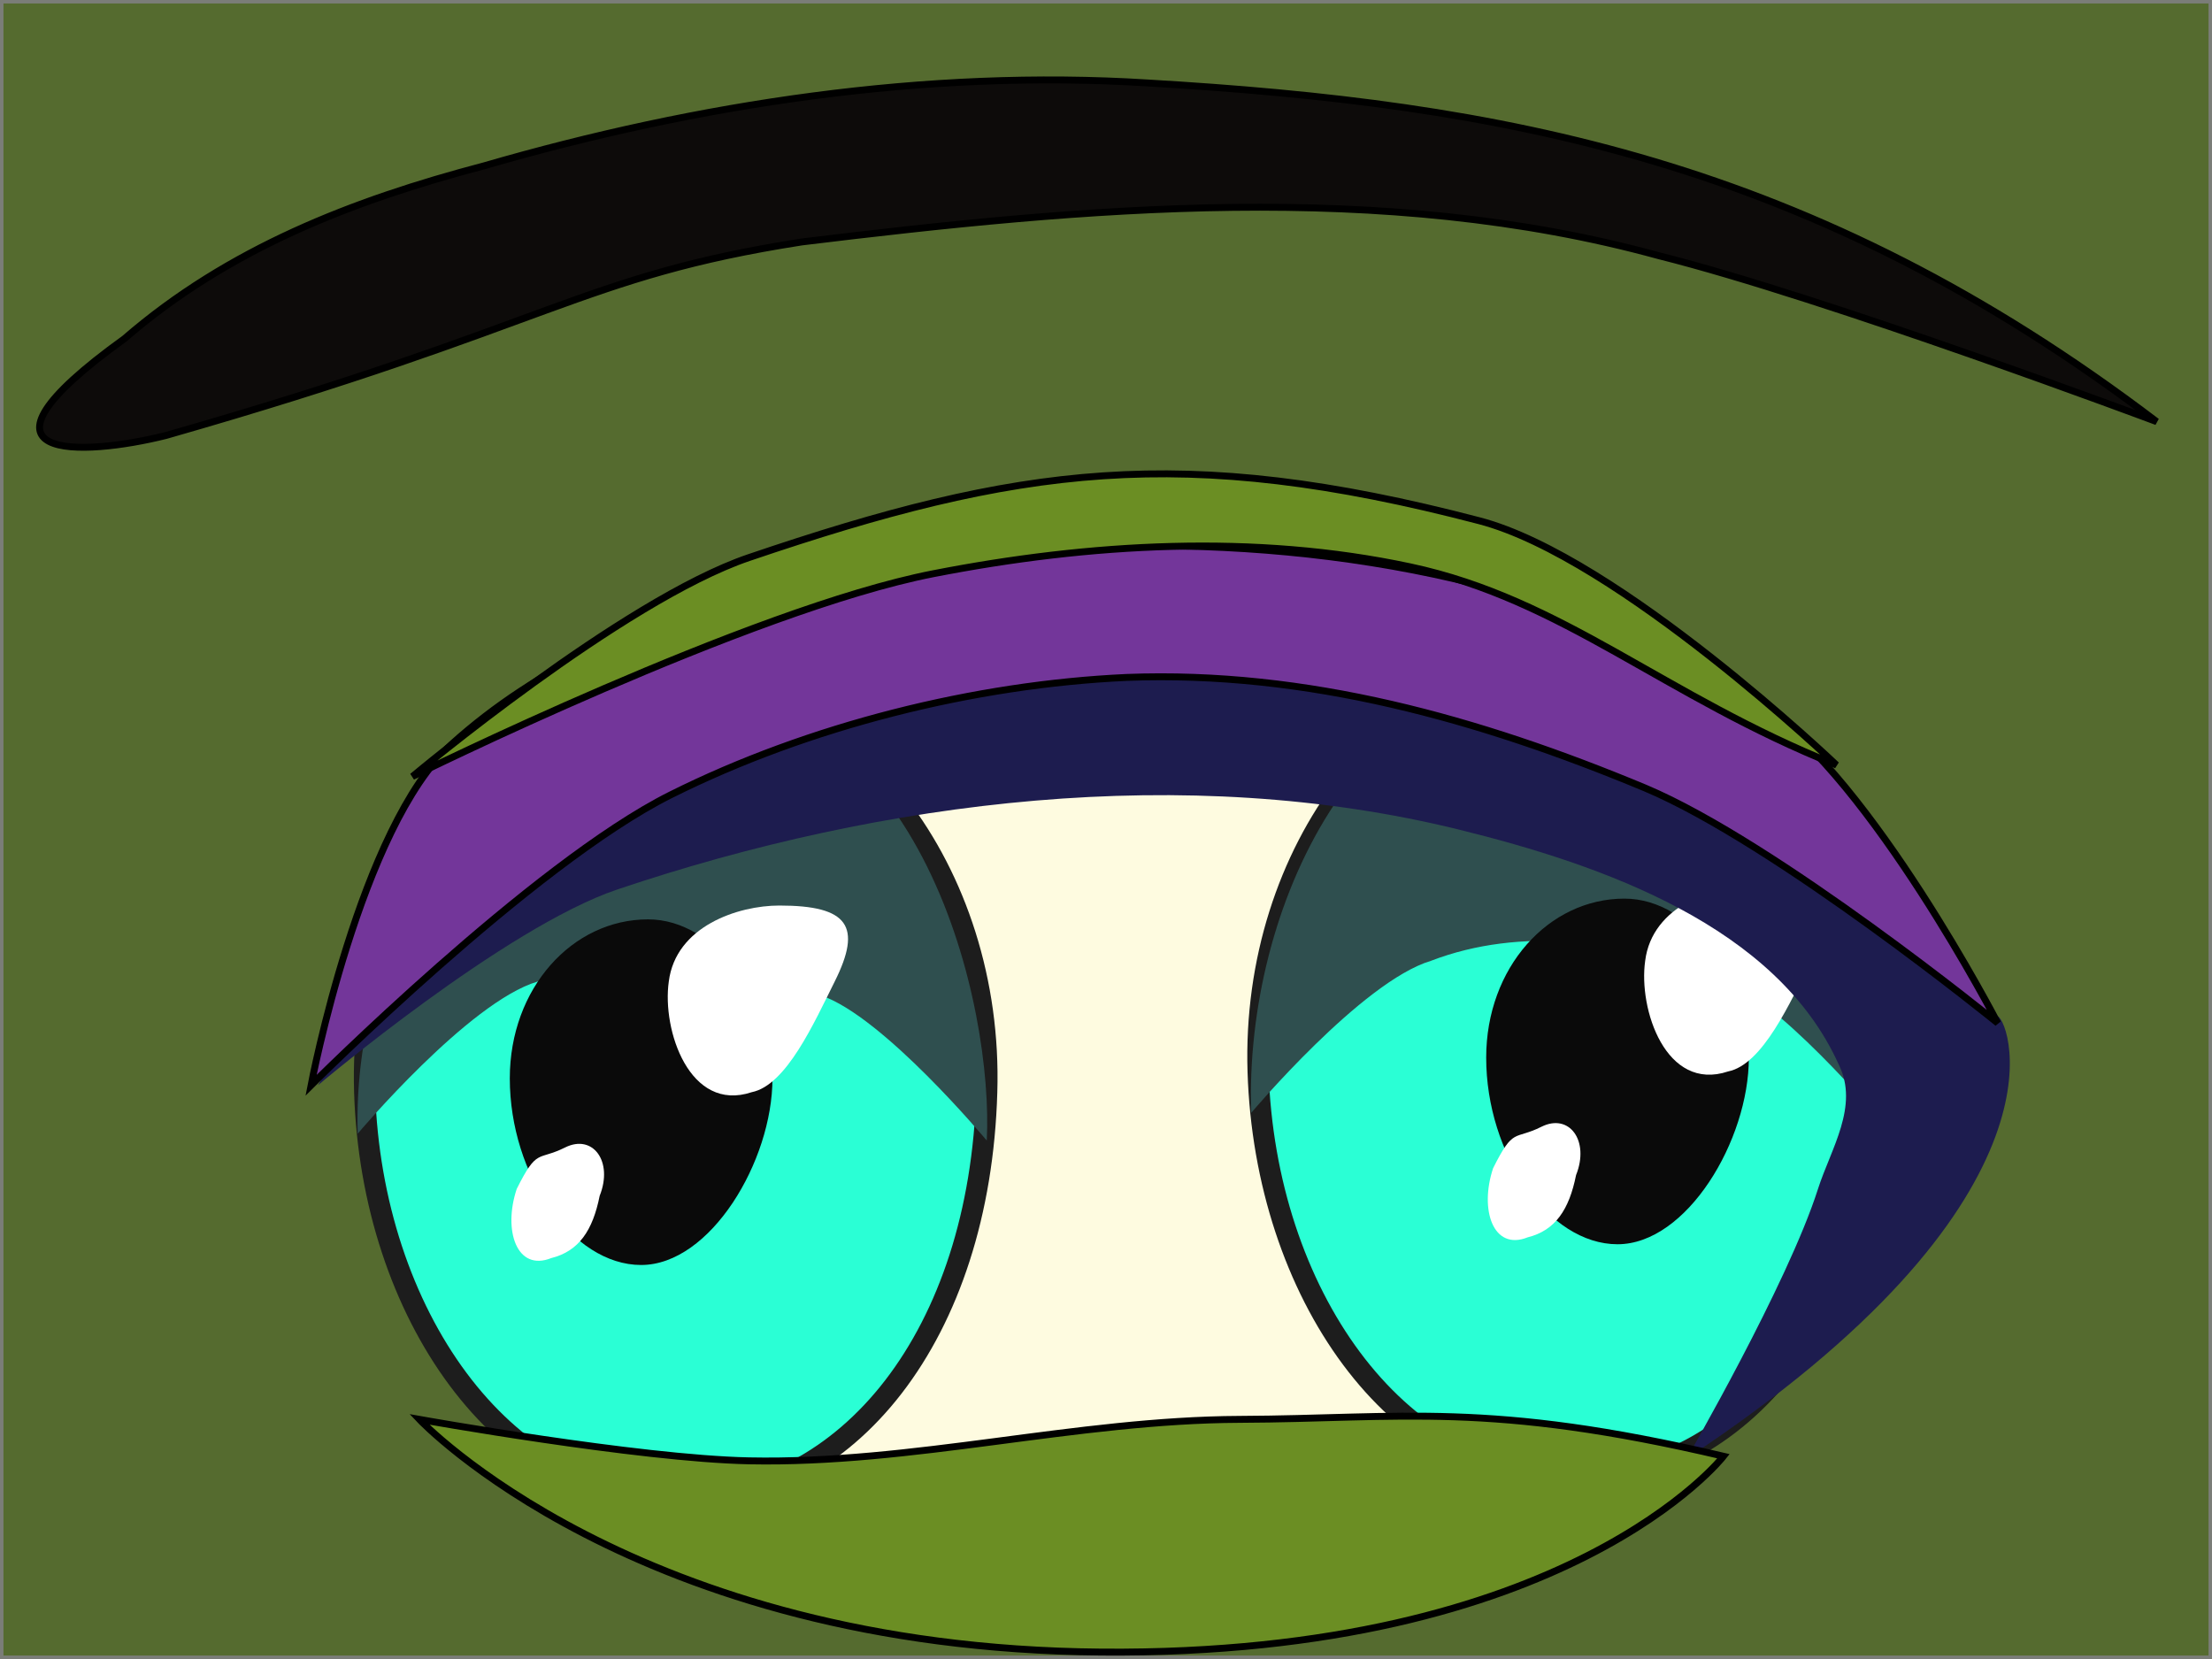
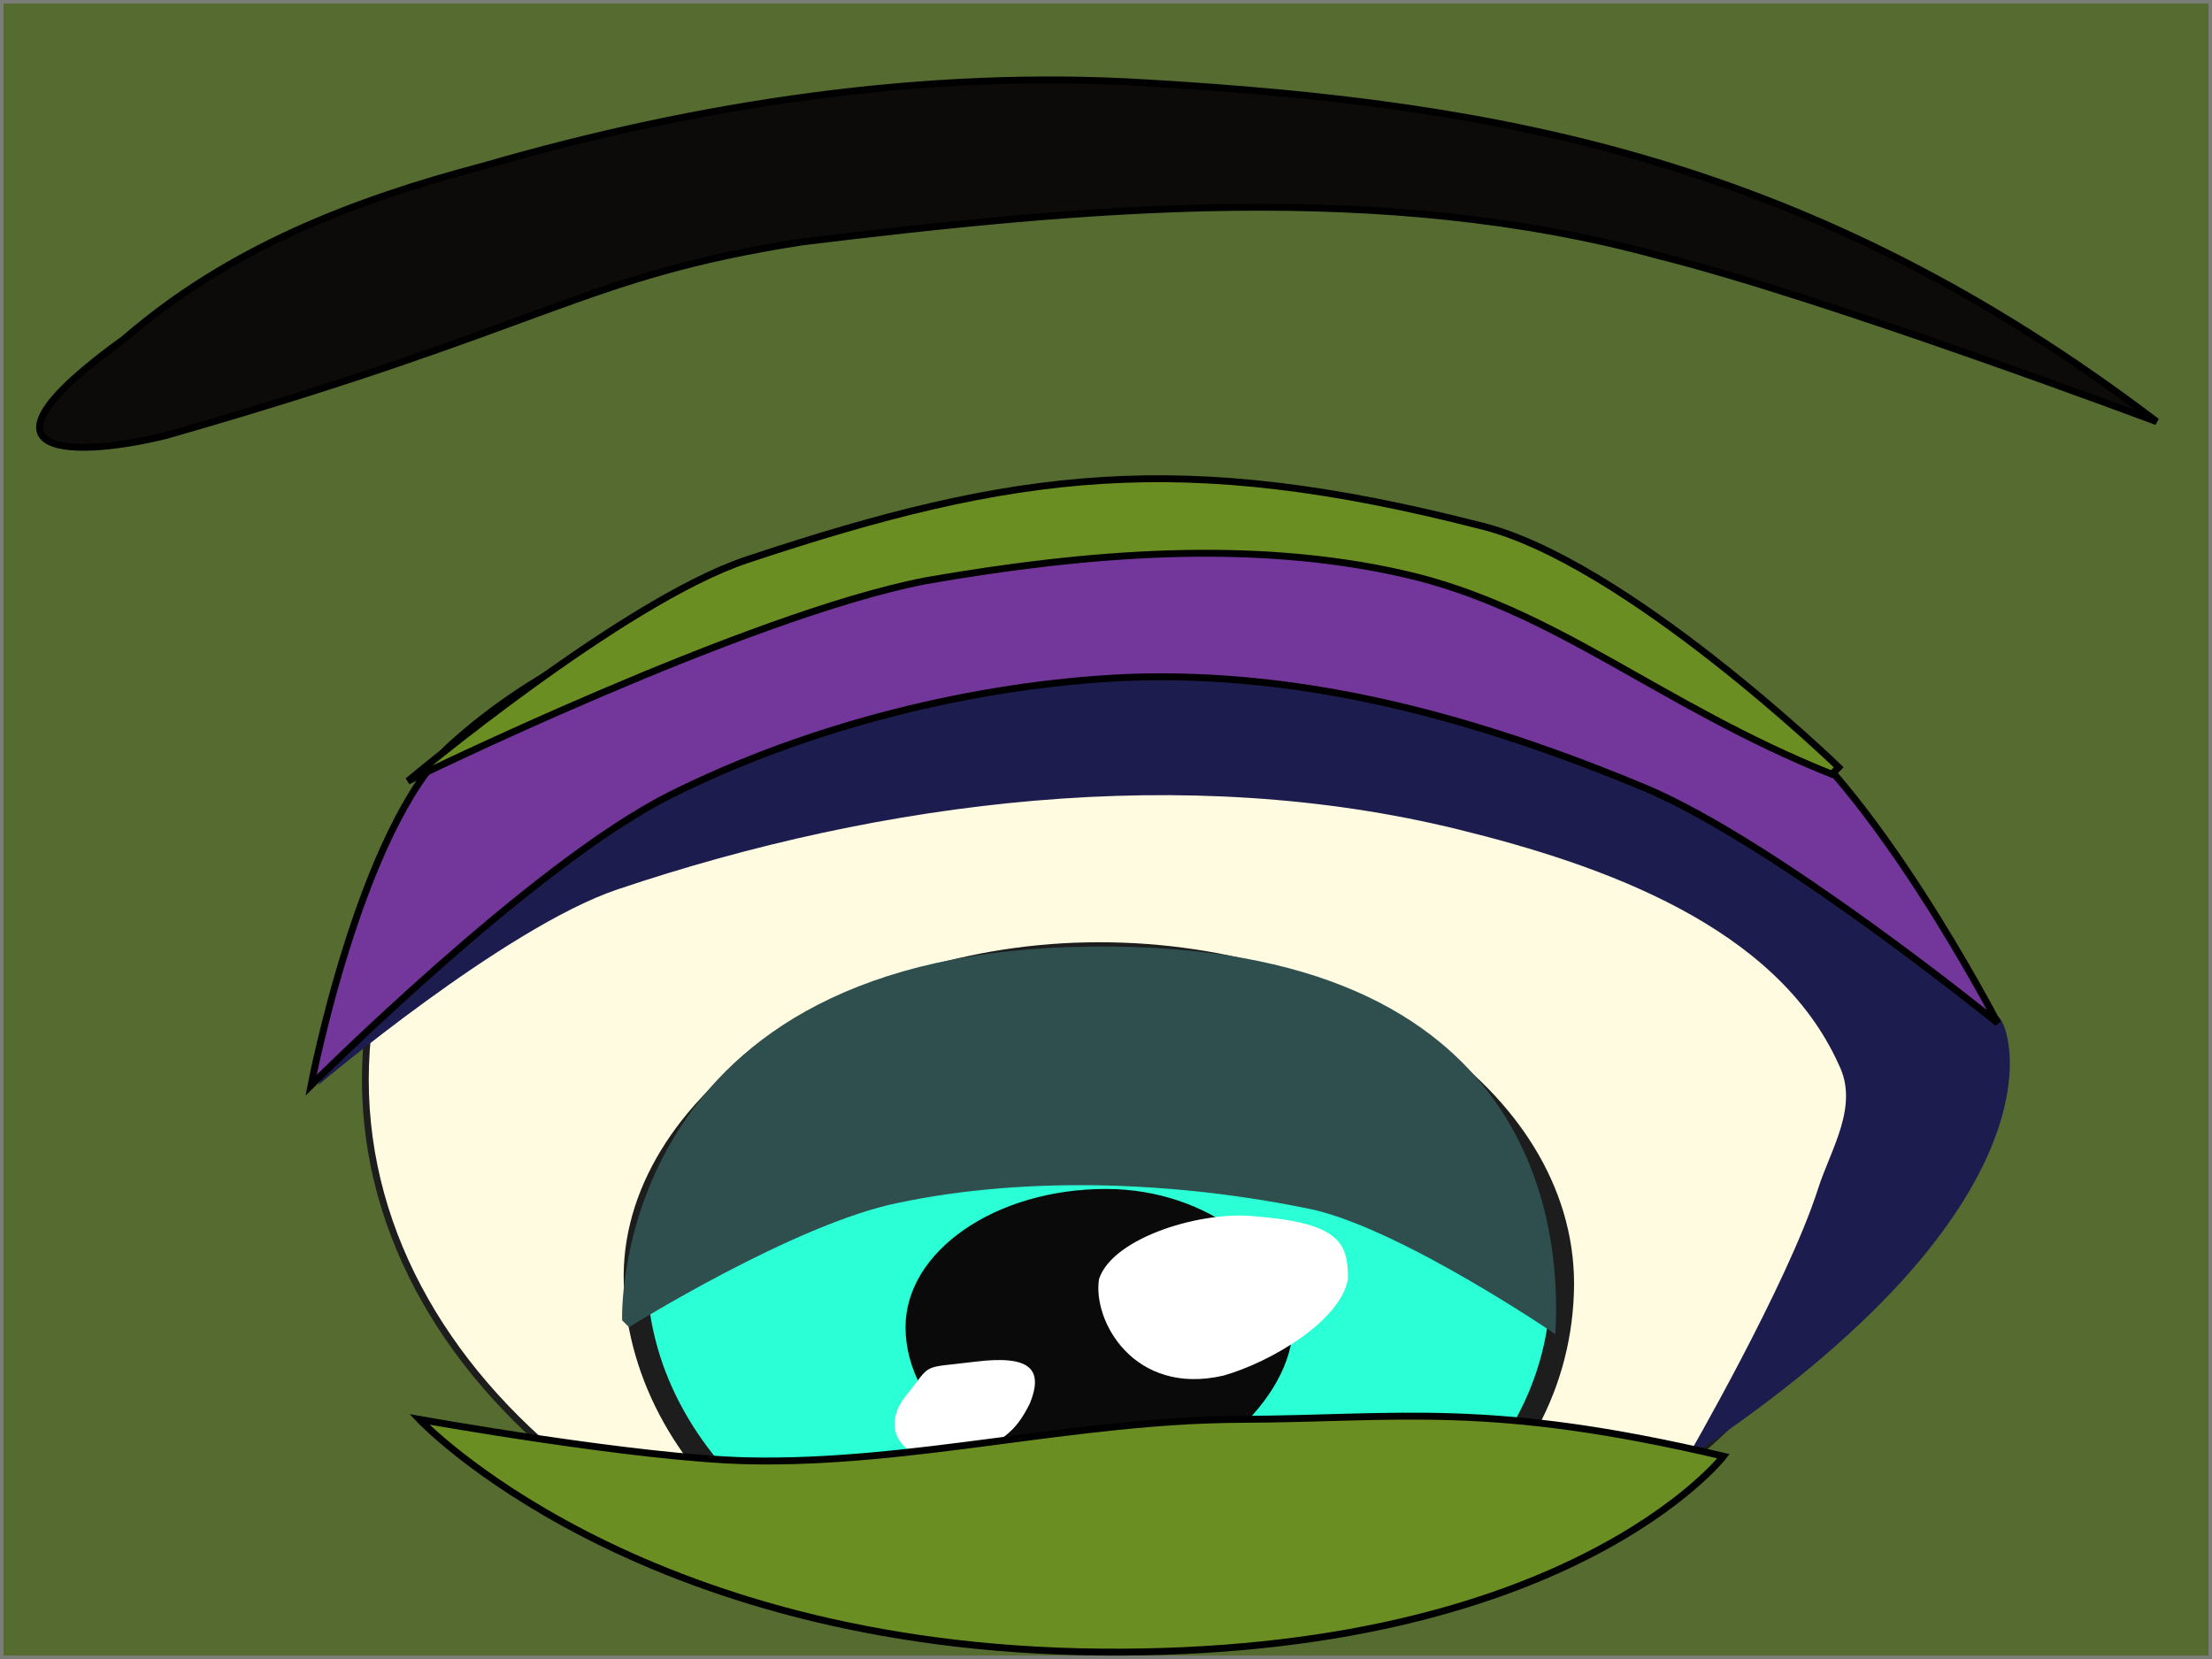
<svg xmlns="http://www.w3.org/2000/svg" width="320" height="240" viewBox="0 0 320 240" version="1.1" id="svg1" xml:space="preserve">
  <defs id="defs1" />
  <g id="g_base_color" style="display:inline">
    <rect style="fill:#556b2f;fill-opacity:1;stroke:#808080;stroke-opacity:0.9" id="rect12" width="320" height="240" x="0" y="0" />
  </g>
  <g id="g1" />
  <g id="g_symmetric_testo" />
  <g id="g_face_background_11">
    <path id="eyebrow" d="M312 61C262 23 217 15 166 12C134 10 101 15 70 24C51 29 33 36 18 49C-7 67 12 66 24 63C80 47 84 40 116 35C157 30 200 26 240 37C264 43 312 61 312 61Z" style="display:inline;fill:#0d0b0a;fill-opacity:1;stroke:#000000;stroke-opacity:1" nodetypes="csassasc" label="eyebrow" />
  </g>
  <g id="g_eyeball_bg" style="display:inline">
    <ellipse style="display:inline;fill:#fefbe0;fill-opacity:1;stroke:#1d1d1d;stroke-width:0.983" id="sclera" cx="162.854" cy="156.19" rx="110" ry="82" />
  </g>
  <g id="g_inner_eye_11" style="display:none">
    <path id="iris_11" style="display:inline;fill:#2affd5;fill-opacity:1;stroke:#1d1d1d;stroke-width:4;stroke-dasharray:none;stroke-opacity:1" d="m 226,159 c -1,41 -30,69 -67,69 -37,0 -65,-31 -67,-69 -2,-37 30,-69 67,-69 37,0 68,31 67,69 z" />
-     <path style="display:inline;fill:#2f4f4f;fill-opacity:1;stroke:none;stroke-opacity:0.9" d="m 94,165 c 0,0 23,-22 38,-26 19,-6 41,-4 60,2 13,4 35,24 35,24 1,-22 -2.812,-77.611 -69.813,-75.111 C 90.187,92.389 94,165 94,165 Z" id="iris_shadow_top_11" />
+     <path style="display:inline;fill:#2f4f4f;fill-opacity:1;stroke:none;stroke-opacity:0.9" d="m 92.667,163 c 0,0 24.48,-20.092 39.333,-24 19.352,-5.092 41,-4 60,2 13,4 35,24 35,24 1,-22 -2.812,-77.611 -69.813,-75.111 C 90.187,92.389 92.667,163 92.667,163 Z" id="iris_shadow_top_11" />
    <path id="pupil_11" style="display:inline;fill:#0a0a0a;stroke-width:1.155" d="m 160,189 c -15,0 -28,-15 -28,-31 0,-15 13,-27 29,-27 15,0 27,14 27,27 0,14 -13,31 -28,31 z" />
    <path id="glint_sm_11" style="display:inline;fill:#ffffff;fill-opacity:1;stroke-width:0.849" d="m 150,173 c -2,6 -4,9 -11,11 -7,2 -11,-5 -7,-12 4,-7 2,-5 10,-7 8,-2 10,2 8,8 z" />
    <path id="glint_lg_11" style="display:inline;fill:#ffffff;fill-opacity:1;stroke-width:0.893" d="m 196,148 c -1,8 -11,17 -18,19 -13,4 -19,-11 -18,-19 2,-9 15,-14 23,-13 12,2 13,5 13,13 z" />
  </g>
+   <g id="g_inner_eye_11_0_to_01" style="display:none">
+     <path id="iris_11_0_01" d="M226 151.667C225 191 196 217.667 159 217.667C122 217.667 94 188 92 151.667C90 116.333 122 85.667 159 85.667C196 85.667 227 115.333 226 151.667Z" nodetypes="sssss" label="iris" style="display:inline;fill:#2affd5;fill-opacity:1;stroke:#1d1d1d;stroke-width:4;stroke-dasharray:none;stroke-opacity:1" />
+     <path id="iris_shadow_top_11_0_01" d="M92.778 158.333C92.778 158.333 117.098 136.939 132.333 132.667C151.568 127.272 173.333 128.333 192 134.667C205.333 139 226.667 160 226.667 160C227.667 138 223.792 83.593 156.792 84.926C87.458 86.259 92.444 158.333 92.444 158.333Z" style="display:inline;fill:#2f4f4f;fill-opacity:1;stroke:none;stroke-opacity:0.9" label="iris_shadow_top" nodetypes="caacsc" />
+     <path id="pupil_11_0_01" d="M159.667 173.333C144.667 173.333 131.667 159.333 131.667 144.667C131.667 130.667 144.667 119.667 160.667 119.667C175.667 119.667 187.667 132.667 187.667 144.667C187.667 157.667 174.667 173.333 159.667 173.333Z" label="pupil" nodetypes="sssas" style="display:inline;fill:#0a0a0a;stroke-width:1.155" />
+     <path id="glint_sm_11_0_01" d="M148 160.333C146 166.333 144 169.333 137 171.333C130 173.333 126.667 167.333 130.667 160.333C134.667 153.333 132 155 140 153C148 151 150 154.333 148 160.333Z" label="glint_sm" nodetypes="zzzzz" style="display:inline;fill:#ffffff;fill-opacity:1;stroke-width:0.849" />
+     <path id="glint_lg_11_0_01" d="M194 132C193 139.333 185.333 145.667 179.333 147.333C168 151 162 138.667 163.667 131.667C166.333 123.667 175.667 120 182.333 120.667C191.667 122 194 124.667 194 131.667Z" style="display:inline;fill:#ffffff;fill-opacity:1;stroke-width:0.893" nodetypes="sssas" label="glint_lg" />
+   </g>
  <g id="g_inner_eye_11_0_to_10" style="display:none">
-     <path id="iris_11_0_10" d="M198.25 158.667C197.25 197.667 171.583 224.333 138.583 224.333C105.583 224.333 80.583 194.667 78.917 158.667C77.25 123.333 105.583 93 138.583 93C171.583 93 199.25 122.667 198.25 158.667Z" label="iris" style="display:inline;fill:#2affd5;fill-opacity:1;stroke:#1d1d1d;stroke-width:4;stroke-dasharray:none;stroke-opacity:1" nodetypes="sssss" />
-     <path id="iris_shadow_top_11_0_10" d="M79.917 164.667C79.917 164.667 100.583 143.667 113.917 140C130.917 134.333 150.583 136.333 167.583 142C179.25 145.667 198.917 165 198.917 165C199.917 144 194.042 91.593 137.375 93.259C84.041 94.593 79.583 154.667 79.917 164.667Z" label="iris_shadow_top" style="display:inline;fill:#2f4f4f;fill-opacity:1;stroke:none;stroke-opacity:0.9" nodetypes="caacsc" />
-     <path id="pupil_11_0_10" d="M137.583 187C124.25 187 112.583 172.667 112.583 157.333C112.583 143 124.25 131.667 138.583 131.667C151.917 131.667 162.583 145 162.583 157.333C162.583 170.667 150.917 187 137.583 187Z" style="display:inline;fill:#0a0a0a;stroke-width:1.155" label="pupil" nodetypes="sssas" />
-     <path id="glint_sm_11_0_10" d="M128.917 173C127.25 178.667 125.25 181.667 119.25 183.333C112.917 185.333 109.583 178.667 112.917 172C116.583 165.333 115.25 167.333 121.917 165.333C128.583 163.333 130.917 167.333 128.917 173Z" label="glint_sm" style="display:inline;fill:#ffffff;fill-opacity:1;stroke-width:0.849" nodetypes="zzzzz" />
-     <path id="glint_lg_11_0_10" d="M170.917 146C169.25 153.333 161.25 162.333 154.917 164C143.25 167.667 137.917 153.667 138.917 146C140.583 137.333 152.25 133 159.583 133.667C170.917 135 172.25 138 170.917 146Z" style="display:inline;fill:#ffffff;fill-opacity:1;stroke-width:0.893" label="glint_lg" nodetypes="sssas" />
+     <path id="iris_11_0_10" d="M198.25 158.667C197.25 197.667 171.583 224.333 138.583 224.333C105.583 224.333 80.583 194.667 78.917 158.667C77.25 123.333 105.583 93 138.583 93C171.583 93 199.25 122.667 198.25 158.667Z" nodetypes="sssss" label="iris" style="display:inline;fill:#2affd5;fill-opacity:1;stroke:#1d1d1d;stroke-width:4;stroke-dasharray:none;stroke-opacity:1" />
+     <path id="iris_shadow_top_11_0_10" d="M79.028 163.333C79.028 163.333 100.681 143.605 113.917 140C131.152 134.939 150.583 136.333 167.583 142C179.25 145.667 198.917 165 198.917 165C199.917 144 194.042 91.593 137.375 93.259C84.041 94.593 78.694 153.333 79.028 163.333Z" style="display:inline;fill:#2f4f4f;fill-opacity:1;stroke:none;stroke-opacity:0.9" label="iris_shadow_top" nodetypes="caacsc" />
+     <path id="pupil_11_0_10" d="M137.583 187C124.25 187 112.583 172.667 112.583 157.333C112.583 143 124.25 131.667 138.583 131.667C151.917 131.667 162.583 145 162.583 157.333C162.583 170.667 150.917 187 137.583 187Z" label="pupil" nodetypes="sssas" style="display:inline;fill:#0a0a0a;stroke-width:1.155" />
+     <path id="glint_sm_11_0_10" d="M128.917 173C127.25 178.667 125.25 181.667 119.25 183.333C112.917 185.333 109.583 178.667 112.917 172C116.583 165.333 115.25 167.333 121.917 165.333C128.583 163.333 130.917 167.333 128.917 173Z" label="glint_sm" nodetypes="zzzzz" style="display:inline;fill:#ffffff;fill-opacity:1;stroke-width:0.849" />
+     <path id="glint_lg_11_0_10" d="M170.917 146C169.25 153.333 161.25 162.333 154.917 164C143.25 167.667 137.917 153.667 138.917 146C140.583 137.333 152.25 133 159.583 133.667C170.917 135 172.25 138 170.917 146Z" style="display:inline;fill:#ffffff;fill-opacity:1;stroke-width:0.893" nodetypes="sssas" label="glint_lg" />
  </g>
  <g id="g_inner_eye_11_0_to_12" style="display:none">
-     <path id="iris_11_0_12" d="M241.333 157.667C240.333 196.667 214.667 223.333 181.667 223.333C148.667 223.333 123.667 193.667 122 157.667C120.333 122.333 148.667 92 181.667 92C214.667 92 242.333 121.667 241.333 157.667Z" label="iris" style="display:inline;fill:#2affd5;fill-opacity:1;stroke:#1d1d1d;stroke-width:4;stroke-dasharray:none;stroke-opacity:1" nodetypes="sssss" />
-     <path id="iris_shadow_top_11_0_12" d="M123 163.667C123 163.667 143.667 142.667 157 139C174 133.333 193.667 135.333 210.667 141C222.333 144.667 242 164 242 164C243 143 237.125 90.926 180.458 92.259C125.791 93.593 122.667 153.667 123 163.667Z" label="iris_shadow_top" style="display:inline;fill:#2f4f4f;fill-opacity:1;stroke:none;stroke-opacity:0.9" nodetypes="caacsc" />
-     <path id="pupil_11_0_12" d="M184.667 186C171.333 186 159.667 171.667 159.667 156.333C159.667 142 171.333 130.667 185.667 130.667C199 130.667 209.667 144 209.667 156.333C209.667 169.667 198 186 184.667 186Z" style="display:inline;fill:#0a0a0a;stroke-width:1.155" label="pupil" nodetypes="sssas" />
-     <path id="glint_sm_11_0_12" d="M176 172C174.333 177.667 172.333 180.667 166.333 182.333C160 184.333 156.667 177.667 160 171C163.667 164.333 162.333 166.333 169 164.333C175.667 162.333 178 166.333 176 172Z" label="glint_sm" style="display:inline;fill:#ffffff;fill-opacity:1;stroke-width:0.849" nodetypes="zzzzz" />
-     <path id="glint_lg_11_0_12" d="M218 145C216.333 152.333 208.333 161.333 202 163C190.333 166.667 185 152.667 186 145C187.667 136.333 199.333 132 206.667 132.667C218 134 219.333 137 218 145Z" style="display:inline;fill:#ffffff;fill-opacity:1;stroke-width:0.893" label="glint_lg" nodetypes="sssas" />
+     <path id="iris_11_0_12" d="M241.333 157.667C240.333 196.667 214.667 223.333 181.667 223.333C148.667 223.333 123.667 193.667 122 157.667C120.333 122.333 148.667 92 181.667 92C214.667 92 242.333 121.667 241.333 157.667Z" nodetypes="sssss" label="iris" style="display:inline;fill:#2affd5;fill-opacity:1;stroke:#1d1d1d;stroke-width:4;stroke-dasharray:none;stroke-opacity:1" />
+     <path id="iris_shadow_top_11_0_12" d="M122.111 162.333C122.111 162.333 143.764 142.605 157 139C174.235 133.939 193.667 135.333 210.667 141C222.333 144.667 242 164 242 164C243 143 237.125 90.926 180.458 92.259C125.791 93.593 121.778 152.333 122.111 162.333Z" style="display:inline;fill:#2f4f4f;fill-opacity:1;stroke:none;stroke-opacity:0.9" label="iris_shadow_top" nodetypes="caacsc" />
+     <path id="pupil_11_0_12" d="M184.667 186C171.333 186 159.667 171.667 159.667 156.333C159.667 142 171.333 130.667 185.667 130.667C199 130.667 209.667 144 209.667 156.333C209.667 169.667 198 186 184.667 186Z" label="pupil" nodetypes="sssas" style="display:inline;fill:#0a0a0a;stroke-width:1.155" />
+     <path id="glint_sm_11_0_12" d="M176 172C174.333 177.667 172.333 180.667 166.333 182.333C160 184.333 156.667 177.667 160 171C163.667 164.333 162.333 166.333 169 164.333C175.667 162.333 178 166.333 176 172Z" label="glint_sm" nodetypes="zzzzz" style="display:inline;fill:#ffffff;fill-opacity:1;stroke-width:0.849" />
+     <path id="glint_lg_11_0_12" d="M218 145C216.333 152.333 208.333 161.333 202 163C190.333 166.667 185 152.667 186 145C187.667 136.333 199.333 132 206.667 132.667C218 134 219.333 137 218 145Z" style="display:inline;fill:#ffffff;fill-opacity:1;stroke-width:0.893" nodetypes="sssas" label="glint_lg" />
+   </g>
+   <g id="g_inner_eye_11_0_to_21" style="display:none">
+     <path id="iris_11_0_21" d="M226 168.333C225 205.333 196 230.667 159 230.667C122 230.667 94 202.667 92 168.333C90 135 122 106 159 106C196 106 227 134 226 168.333Z" nodetypes="sssss" label="iris" style="display:inline;fill:#2affd5;fill-opacity:1;stroke:#1d1d1d;stroke-width:4;stroke-dasharray:none;stroke-opacity:1" />
+     <path id="iris_shadow_top_11_0_21" d="M92.111 172.667C92.111 172.667 116.431 154.272 131.333 150.667C150.568 145.939 172.333 147 191.333 152.333C204.333 156 226.333 174.333 226.333 174.333C227.333 154.333 223.458 103.259 156.458 105.593C89.458 107.926 91.778 172.333 91.778 172.333Z" style="display:inline;fill:#2f4f4f;fill-opacity:1;stroke:none;stroke-opacity:0.9" label="iris_shadow_top" nodetypes="caacsc" />
+     <path id="pupil_11_0_21" d="M159.667 197.667C144.667 197.667 131.667 184 131.667 169.333C131.667 155.667 144.667 144.667 160.667 144.667C175.667 144.667 187.667 157.333 187.667 169.333C187.667 182 174.667 197.667 159.667 197.667Z" label="pupil" nodetypes="sssas" style="display:inline;fill:#0a0a0a;stroke-width:1.155" />
+     <path id="glint_sm_11_0_21" d="M149.667 183C147.667 188.333 145.667 191 138.667 193C131.667 194.667 127.667 188.333 131.667 182C135.667 175.667 133.667 177.333 141.667 175.667C149.667 174 151.667 177.333 149.667 183Z" label="glint_sm" nodetypes="zzzzz" style="display:inline;fill:#ffffff;fill-opacity:1;stroke-width:0.849" />
+     <path id="glint_lg_11_0_21" d="M195.667 160.333C194.667 167.667 184.667 175.667 177.667 177.667C164.667 181.333 158.667 167.667 159.667 160.333C161.667 152.333 174.667 147.667 182.667 148.667C194.667 150.333 195.667 153.333 195.667 160.333Z" style="display:inline;fill:#ffffff;fill-opacity:1;stroke-width:0.893" nodetypes="sssas" label="glint_lg" />
+   </g>
+   <g id="g_inner_eye_11_1_to_01" style="display:none">
+     <path id="iris_11_1_01" d="M226 144.333C225 182 196 207.333 159 207.333C122 207.333 94 179 92 144.333C90 110.667 122 81.333 159 81.333C196 81.333 227 109.667 226 144.333Z" nodetypes="sssss" label="iris" style="display:inline;fill:#2affd5;fill-opacity:1;stroke:#1d1d1d;stroke-width:4;stroke-dasharray:none;stroke-opacity:1" />
+     <path id="iris_shadow_top_11_1_01" d="M92.889 153.667C92.889 153.667 117.049 130.969 132.667 126.333C151.784 120.636 173.667 121.667 192 128.333C205.667 133 226.333 155 226.333 155C227.333 133 223.396 79.796 156.396 79.963C84.729 80.13 92.222 153.667 92.222 153.667Z" style="display:inline;fill:#2f4f4f;fill-opacity:1;stroke:none;stroke-opacity:0.9" label="iris_shadow_top" nodetypes="caacsc" />
+     <path id="pupil_11_1_01" d="M159.333 157.667C144.333 157.667 131.333 144.667 131.333 131.333C131.333 118.333 144.333 108.333 160.333 108.333C175.333 108.333 187.333 120.333 187.333 131.333C187.333 143.333 174.333 157.667 159.333 157.667Z" label="pupil" nodetypes="sssas" style="display:inline;fill:#0a0a0a;stroke-width:1.155" />
+     <path id="glint_sm_11_1_01" d="M146 147.667C144 153.667 142 156.667 135 158.667C128 160.667 125.333 155.667 129.333 148.667C133.333 141.667 130 143 138 141C146 139 148 141.667 146 147.667Z" label="glint_sm" nodetypes="zzzzz" style="display:inline;fill:#ffffff;fill-opacity:1;stroke-width:0.849" />
+     <path id="glint_lg_11_1_01" d="M192 116C191 122.667 185.667 126.333 180.667 127.667C171 131 165 121.333 167.333 115.333C170.667 108.333 176.333 106 181.667 106.333C188.333 107 192 109.333 192 115.333Z" style="display:inline;fill:#ffffff;fill-opacity:1;stroke-width:0.893" nodetypes="sssas" label="glint_lg" />
  </g>
  <g id="g_inner_eye_11_1_to_10" style="display:none">
-     <path id="iris_11_1_10" d="M170.5 158.333C169.5 195.333 147.167 220.667 118.167 220.667C89.167 220.667 67.167 192.333 65.833 158.333C64.5 124.667 89.167 96 118.167 96C147.167 96 171.5 124.333 170.5 158.333Z" label="iris" style="display:inline;fill:#2affd5;fill-opacity:1;stroke:#1d1d1d;stroke-width:4;stroke-dasharray:none;stroke-opacity:1" nodetypes="sssss" />
-     <path id="iris_shadow_top_11_1_10" d="M65.833 164.333C65.833 164.333 84.167 144.333 95.833 141C110.833 135.667 128.167 137.667 143.167 143C153.5 146.333 170.833 165 170.833 165C171.833 145 163.896 95.796 117.562 96.63C77.896 96.796 65.167 144.333 65.833 164.333Z" label="iris_shadow_top" style="display:inline;fill:#2f4f4f;fill-opacity:1;stroke:none;stroke-opacity:0.9" nodetypes="caacsc" />
-     <path id="pupil_11_1_10" d="M115.167 185C103.5 185 93.167 171.333 93.167 156.667C93.167 143 103.5 132.333 116.167 132.333C127.833 132.333 137.167 145 137.167 156.667C137.167 169.333 126.833 185 115.167 185Z" style="display:inline;fill:#0a0a0a;stroke-width:1.155" label="pupil" nodetypes="sssas" />
-     <path id="glint_sm_11_1_10" d="M107.833 173C106.5 178.333 104.5 181.333 99.5 182.667C93.833 184.667 91.167 178.333 93.833 172C97.167 165.667 96.5 167.667 101.833 165.667C107.167 163.667 109.833 167.667 107.833 173Z" label="glint_sm" style="display:inline;fill:#ffffff;fill-opacity:1;stroke-width:0.849" nodetypes="zzzzz" />
-     <path id="glint_lg_11_1_10" d="M145.833 144C143.5 150.667 137.5 159.667 131.833 161C121.5 164.333 116.833 151.333 117.833 144C119.167 135.667 129.5 132 136.167 132.333C146.833 133 148.5 136 145.833 144Z" style="display:inline;fill:#ffffff;fill-opacity:1;stroke-width:0.893" label="glint_lg" nodetypes="sssas" />
+     <path id="iris_11_1_10" d="M170.5 158.333C169.5 195.333 147.167 220.667 118.167 220.667C89.167 220.667 67.167 192.333 65.833 158.333C64.5 124.667 89.167 96 118.167 96C147.167 96 171.5 124.333 170.5 158.333Z" nodetypes="sssss" label="iris" style="display:inline;fill:#2affd5;fill-opacity:1;stroke:#1d1d1d;stroke-width:4;stroke-dasharray:none;stroke-opacity:1" />
+     <path id="iris_shadow_top_11_1_10" d="M65.389 163.667C65.389 163.667 84.215 144.303 95.833 141C110.951 135.969 128.167 137.667 143.167 143C153.5 146.333 170.833 165 170.833 165C171.833 145 163.896 95.796 117.562 96.63C77.896 96.796 64.722 143.667 65.389 163.667Z" style="display:inline;fill:#2f4f4f;fill-opacity:1;stroke:none;stroke-opacity:0.9" label="iris_shadow_top" nodetypes="caacsc" />
+     <path id="pupil_11_1_10" d="M115.167 185C103.5 185 93.167 171.333 93.167 156.667C93.167 143 103.5 132.333 116.167 132.333C127.833 132.333 137.167 145 137.167 156.667C137.167 169.333 126.833 185 115.167 185Z" label="pupil" nodetypes="sssas" style="display:inline;fill:#0a0a0a;stroke-width:1.155" />
+     <path id="glint_sm_11_1_10" d="M107.833 173C106.5 178.333 104.5 181.333 99.5 182.667C93.833 184.667 91.167 178.333 93.833 172C97.167 165.667 96.5 167.667 101.833 165.667C107.167 163.667 109.833 167.667 107.833 173Z" label="glint_sm" nodetypes="zzzzz" style="display:inline;fill:#ffffff;fill-opacity:1;stroke-width:0.849" />
+     <path id="glint_lg_11_1_10" d="M145.833 144C143.5 150.667 137.5 159.667 131.833 161C121.5 164.333 116.833 151.333 117.833 144C119.167 135.667 129.5 132 136.167 132.333C146.833 133 148.5 136 145.833 144Z" style="display:inline;fill:#ffffff;fill-opacity:1;stroke-width:0.893" nodetypes="sssas" label="glint_lg" />
  </g>
  <g id="g_inner_eye_11_1_to_12" style="display:none">
-     <path id="iris_11_1_12" d="M256.667 156.333C255.667 193.333 233.333 218.667 204.333 218.667C175.333 218.667 153.333 190.333 152 156.333C150.667 122.667 175.333 94 204.333 94C233.333 94 257.667 122.333 256.667 156.333Z" label="iris" style="display:inline;fill:#2affd5;fill-opacity:1;stroke:#1d1d1d;stroke-width:4;stroke-dasharray:none;stroke-opacity:1" nodetypes="sssss" />
-     <path id="iris_shadow_top_11_1_12" d="M152 162.333C152 162.333 170.333 142.333 182 139C197 133.667 214.333 135.667 229.333 141C239.667 144.333 257 163 257 163C258 143 250.063 94.463 203.729 94.63C161.396 94.796 151.333 142.333 152 162.333Z" label="iris_shadow_top" style="display:inline;fill:#2f4f4f;fill-opacity:1;stroke:none;stroke-opacity:0.9" nodetypes="caacsc" />
-     <path id="pupil_11_1_12" d="M209.333 183C197.667 183 187.333 169.333 187.333 154.667C187.333 141 197.667 130.333 210.333 130.333C222 130.333 231.333 143 231.333 154.667C231.333 167.333 221 183 209.333 183Z" style="display:inline;fill:#0a0a0a;stroke-width:1.155" label="pupil" nodetypes="sssas" />
-     <path id="glint_sm_11_1_12" d="M202 171C200.667 176.333 198.667 179.333 193.667 180.667C188 182.667 185.333 176.333 188 170C191.333 163.667 190.667 165.667 196 163.667C201.333 161.667 204 165.667 202 171Z" label="glint_sm" style="display:inline;fill:#ffffff;fill-opacity:1;stroke-width:0.849" nodetypes="zzzzz" />
-     <path id="glint_lg_11_1_12" d="M240 142C237.667 148.667 231.667 157.667 226 159C215.667 162.333 211 149.333 212 142C213.333 133.667 223.667 130 230.333 130.333C241 131 242.667 134 240 142Z" style="display:inline;fill:#ffffff;fill-opacity:1;stroke-width:0.893" label="glint_lg" nodetypes="sssas" />
+     <path id="iris_11_1_12" d="M256.667 156.333C255.667 193.333 233.333 218.667 204.333 218.667C175.333 218.667 153.333 190.333 152 156.333C150.667 122.667 175.333 94 204.333 94C233.333 94 257.667 122.333 256.667 156.333Z" nodetypes="sssss" label="iris" style="display:inline;fill:#2affd5;fill-opacity:1;stroke:#1d1d1d;stroke-width:4;stroke-dasharray:none;stroke-opacity:1" />
+     <path id="iris_shadow_top_11_1_12" d="M151.556 161.667C151.556 161.667 170.382 142.303 182 139C197.118 133.969 214.333 135.667 229.333 141C239.667 144.333 257 163 257 163C258 143 250.063 94.463 203.729 94.63C161.396 94.796 150.889 141.667 151.556 161.667Z" style="display:inline;fill:#2f4f4f;fill-opacity:1;stroke:none;stroke-opacity:0.9" label="iris_shadow_top" nodetypes="caacsc" />
+     <path id="pupil_11_1_12" d="M209.333 183C197.667 183 187.333 169.333 187.333 154.667C187.333 141 197.667 130.333 210.333 130.333C222 130.333 231.333 143 231.333 154.667C231.333 167.333 221 183 209.333 183Z" label="pupil" nodetypes="sssas" style="display:inline;fill:#0a0a0a;stroke-width:1.155" />
+     <path id="glint_sm_11_1_12" d="M202 171C200.667 176.333 198.667 179.333 193.667 180.667C188 182.667 185.333 176.333 188 170C191.333 163.667 190.667 165.667 196 163.667C201.333 161.667 204 165.667 202 171Z" label="glint_sm" nodetypes="zzzzz" style="display:inline;fill:#ffffff;fill-opacity:1;stroke-width:0.849" />
+     <path id="glint_lg_11_1_12" d="M240 142C237.667 148.667 231.667 157.667 226 159C215.667 162.333 211 149.333 212 142C213.333 133.667 223.667 130 230.333 130.333C241 131 242.667 134 240 142Z" style="display:inline;fill:#ffffff;fill-opacity:1;stroke-width:0.893" nodetypes="sssas" label="glint_lg" />
  </g>
-   <g id="g_inner_eye_10" style="display:inline">
+   <g id="g_inner_eye_11_1_to_21" style="display:none">
+     <path id="iris_11_1_21" d="M226 177.667C225 210.667 196 233.333 159 233.333C122 233.333 94 208.333 92 177.667C90 148 122 122 159 122C196 122 227 147 226 177.667Z" nodetypes="sssss" label="iris" style="display:inline;fill:#2affd5;fill-opacity:1;stroke:#1d1d1d;stroke-width:4;stroke-dasharray:none;stroke-opacity:1" />
+     <path id="iris_shadow_top_11_1_21" d="M91.556 182.333C91.556 182.333 115.715 165.636 130.667 162.333C149.784 157.969 171.667 159 190.667 163.667C203.667 167 225.667 183.667 225.667 183.667C226.667 165.667 222.729 119.13 155.729 121.296C88.729 123.463 90.889 181.667 90.889 181.667Z" style="display:inline;fill:#2f4f4f;fill-opacity:1;stroke:none;stroke-opacity:0.9" label="iris_shadow_top" nodetypes="caacsc" />
+     <path id="pupil_11_1_21" d="M159.333 206.333C144.333 206.333 131.333 194 131.333 180.667C131.333 168.333 144.333 158.333 160.333 158.333C175.333 158.333 187.333 169.667 187.333 180.667C187.333 192 174.333 206.333 159.333 206.333Z" label="pupil" nodetypes="sssas" style="display:inline;fill:#0a0a0a;stroke-width:1.155" />
+     <path id="glint_sm_11_1_21" d="M149.333 193C147.333 197.667 145.333 200 138.333 202C131.333 203.333 127.333 197.667 131.333 192C135.333 186.333 133.333 187.667 141.333 186.333C149.333 185 151.333 187.667 149.333 193Z" label="glint_sm" nodetypes="zzzzz" style="display:inline;fill:#ffffff;fill-opacity:1;stroke-width:0.849" />
+     <path id="glint_lg_11_1_21" d="M195.333 172.667C194.333 179.333 184.333 186.333 177.333 188.333C164.333 191.667 158.333 179.333 159.333 172.667C161.333 165.667 174.333 161.333 182.333 162.333C194.333 163.667 195.333 166.667 195.333 172.667Z" style="display:inline;fill:#ffffff;fill-opacity:1;stroke-width:0.893" nodetypes="sssas" label="glint_lg" />
+   </g>
+   <g id="g_inner_eye_10" style="display:none">
    <path id="iris_10" style="display:inline;fill:#2affd5;fill-opacity:1;stroke:#1d1d1d;stroke-width:3.05;stroke-dasharray:none;stroke-opacity:1" d="m 142.75,158 c -1,35 -20,59 -45,59 -25,0 -44,-27 -45,-59 -1,-32 20,-59 45,-59 25,0 46,27 45,59 z" />
    <path style="display:inline;fill:#2f4f4f;fill-opacity:1;stroke:none;stroke-width:0.762;stroke-opacity:0.9" d="m 51.75,164 c 0,0 16,-19 26,-22 13,-5 28,-3 41,2 9,3 24,21 24,21 1,-19 -9,-65 -45,-65 -26,-1 -47,34 -46,64 z" id="iris_shadow_top_10" />
    <path id="pupil_10" style="display:inline;fill:#0a0a0a;stroke-width:0.88" d="m 92.75,183 c -10,0 -19,-13 -19,-27 0,-13 9,-23 20,-23 10,0 18,12 18,23 0,12 -9,27 -19,27 z" />
    <path id="glint_sm_10" style="display:inline;fill:#ffffff;fill-opacity:1;stroke-width:0.647" d="m 86.75,173 c -1,5 -3,8 -7,9 -5,2 -7,-4 -5,-10 3,-6 3,-4 7,-6 4,-2 7,2 5,7 z" />
    <path id="glint_lg_10" style="display:inline;fill:#ffffff;fill-opacity:1;stroke-width:0.681" d="m 120.75,142 c -3,6 -7,15 -12,16 -9,3 -13,-9 -12,-16 1,-8 10,-11 16,-11 10,0 12,3 8,11 z" />
  </g>
-   <g id="g_inner_eye_12" style="display:inline">
+   <g id="g_inner_eye_12" style="display:none">
    <path id="iris_12" style="display:inline;fill:#2affd5;fill-opacity:1;stroke:#1d1d1d;stroke-width:3.05;stroke-dasharray:none;stroke-opacity:1" d="m 272,155 c -1,35 -20,59 -45,59 -25,0 -44,-27 -45,-59 -1,-32 20,-59 45,-59 25,0 46,27 45,59 z" />
    <path style="display:inline;fill:#2f4f4f;fill-opacity:1;stroke:none;stroke-width:0.762;stroke-opacity:0.9" d="m 181,161 c 0,0 16,-19 26,-22 13,-5 28,-3 41,2 9,3 24,21 24,21 1,-19 -9,-64 -45,-65 -30,-1 -47,34 -46,64 z" id="iris_shadow_top_12" />
    <path id="pupil_12" style="display:inline;fill:#0a0a0a;stroke-width:0.88" d="m 234,180 c -10,0 -19,-13 -19,-27 0,-13 9,-23 20,-23 10,0 18,12 18,23 0,12 -9,27 -19,27 z" />
    <path id="glint_sm_12" style="display:inline;fill:#ffffff;fill-opacity:1;stroke-width:0.647" d="m 228,170 c -1,5 -3,8 -7,9 -5,2 -7,-4 -5,-10 3,-6 3,-4 7,-6 4,-2 7,2 5,7 z" />
    <path id="glint_lg_12" style="display:inline;fill:#ffffff;fill-opacity:1;stroke-width:0.681" d="m 262,139 c -3,6 -7,15 -12,16 -9,3 -13,-9 -12,-16 1,-8 10,-11 16,-11 10,0 12,3 8,11 z" />
  </g>
+   <g id="g_inner_eye_01" style="display:none">
+     <path id="iris_01" style="display:inline;fill:#2affd5;fill-opacity:1;stroke:#1d1d1d;stroke-width:3.748;stroke-dasharray:none;stroke-opacity:1" d="m 226,137 c -1,36 -30,60 -67,60 -37,0 -65,-27 -67,-60 -2,-32 30,-60 67,-60 37,0 68,27 67,60 z" />
+     <path style="display:inline;fill:#2f4f4f;fill-opacity:1;stroke:none;stroke-opacity:0.9" d="m 93,149 c 0,0 24,-24 40,-29 19,-6 41,-5 59,2 14,5 34,28 34,28 1,-22 -3,-74 -70,-75 -74,-1 -64,74 -64,74 z" id="iris_shadow_top_01" />
+     <path id="pupil_01" style="display:inline;fill:#0a0a0a;stroke-width:1.021" d="m 159,142 c -15,0 -28,-12 -28,-24 0,-12 13,-21 29,-21 15,0 27,11 27,21 0,11 -13,24 -28,24 z" />
+     <path id="glint_sm_01" style="display:inline;fill:#ffffff;fill-opacity:1;stroke-width:0.849" d="m 144,135 c -2,6 -4,9 -11,11 -7,2 -9,-2 -5,-9 4,-7 0,-6 8,-8 8,-2 10,0 8,6 z" />
+     <path id="glint_lg_01" style="display:inline;fill:#ffffff;fill-opacity:1;stroke-width:0.575" d="m 190,100 c -1,6 -4,7 -8,8 -8,3 -14,-4 -11,-9 4,-6 6,-7 10,-7 4,0 9,2 9,7 z" />
+   </g>
+   <g id="g_inner_eye_21" style="display:inline">
+     <path id="iris_21" style="display:inline;fill:#2affd5;fill-opacity:1;stroke:#1d1d1d;stroke-width:3.378;stroke-dasharray:none;stroke-opacity:1" d="m 226,187 c -1,29 -30,49 -67,49 -37,0 -65,-22 -67,-49 -2,-26 30,-49 67,-49 37,0 68,22 67,49 z" />
+     <path style="display:inline;fill:#2f4f4f;fill-opacity:1;stroke:none;stroke-width:0.862;stroke-opacity:0.9" d="m 91,192 c 0,0 24,-15 39,-18 19,-4 41,-3 60,1 13,3 35,18 35,18 1,-16 -3,-58 -70,-56 -67,2 -65,54 -65,54 z" id="iris_shadow_top_21" />
+     <path id="pupil_21" style="display:inline;fill:#0a0a0a;stroke-width:0.986" d="m 159,215 c -15,0 -28,-11 -28,-23 0,-11 13,-20 29,-20 15,0 27,10 27,20 0,10 -13,23 -28,23 z" />
+     <path id="glint_sm_21" style="display:inline;fill:#ffffff;fill-opacity:1;stroke-width:0.719" d="m 149,203 c -2,4 -4,6 -11,8 -7,1 -11,-4 -7,-9 4,-5 2,-4 10,-5 8,-1 10,1 8,6 z" />
+     <path id="glint_lg_21" style="display:inline;fill:#ffffff;fill-opacity:1;stroke-width:0.756" d="m 195,185 c -1,6 -11,12 -18,14 -13,3 -19,-8 -18,-14 2,-6 15,-10 23,-9 12,1 13,4 13,9 z" />
+   </g>
  <g id="g_upper_lid_neutral">
-     <path id="upper_lid_shadow_neutral" d="M157 96C189.313 94.729 221 102 251 120C270 131 289 147 289 147L289 147C291 148 300 174 244 211C244 211 258.599 185.775 263 172C264.851 166.206 269 160 266 154C257 134 231.929 125.15 211 120C171.519 110.285 127.862 115.681 89.333 128.667C72.979 134.179 46 157 46 157C46 157 59.315 133.342 70 125.667C94.885 107.792 126.384 97.205 157 96Z" style="display:inline;fill:#1d1c4f;fill-opacity:1;stroke:none;stroke-opacity:1" label="upper_lid_shadow" nodetypes="accscaaaacaa" />
-     <path id="upper_lid_neutral" d="M255 102.333C228.413 84.596 193.954 78.321 162 79C128.398 79.714 90.287 85.152 65.333 107.667C52.128 119.582 45 157 45 157C45 157 77 125 97 115C117 105 141 99 163 98C189 97 214 104 238 114C257 122 289 148 289 148C289 148 270.787 112.865 255 102.333Z" label="upper_lid" nodetypes="aaacaaaca" style="display:inline;fill:#73369a;fill-opacity:1;stroke:#000000;stroke-width:1;stroke-dasharray:none;stroke-opacity:1" />
-     <path id="upper_lid_top_11" d="M265.667 110.667C265.667 110.667 234.185 80.613 214 75.333C171.055 64.1 147.213 67.453 108.333 80.667C90.009 86.895 59.667 112.333 59.667 112.333C59.667 112.333 108.552 88.166 135 83C157.576 78.59 181.505 77.198 204 82C226.168 86.733 240.667 100.667 265.667 110.667Z" style="display:inline;fill:#6b8e23;fill-opacity:1;stroke:#000000;stroke-opacity:1" nodetypes="csscaac" />
+     <path id="upper_lid_shadow_neutral" d="M157 96C189.313 94.729 221 102 251 120C270 131 289 147 289 147L289 147C291 148 300 174 244 211C244 211 258.599 185.775 263 172C264.851 166.206 269 160 266 154C257 134 231.929 125.15 211 120C171.519 110.285 127.862 115.681 89.333 128.667C72.979 134.179 46 157 46 157C46 157 59.315 133.342 70 125.667C94.885 107.792 126.384 97.205 157 96Z" nodetypes="accscaaaacaa" style="display:inline;fill:#1d1c4f;fill-opacity:1;stroke:none;stroke-opacity:1" label="upper_lid_shadow" />
+     <path id="upper_lid_neutral" d="M255 102.333C228.413 84.596 193.954 78.321 162 79C128.398 79.714 90.287 85.152 65.333 107.667C52.128 119.582 45 157 45 157C45 157 77 125 97 115C117 105 141 99 163 98C189 97 214 104 238 114C257 122 289 148 289 148C289 148 270.787 112.865 255 102.333Z" style="display:inline;fill:#73369a;fill-opacity:1;stroke:#000000;stroke-width:1;stroke-dasharray:none;stroke-opacity:1" nodetypes="aaacaaaca" label="upper_lid" />
+     <path id="upper_lid_top_11" d="M266 111C266 111 235 81 214 76C171 65 147 68 108 81C90 87 59 113 59 113C59 113 108 89 134 84C157 80 181 78 203 83C225 88 240 102 265 112Z" nodetypes="csscaac" style="display:inline;fill:#6b8e23;fill-opacity:1;stroke:#000000;stroke-opacity:1" />
  </g>
  <g id="g_lower_lid_neutral">
    <path id="lower_lid_neutral" d="M249.333 210.667C249.333 210.667 226.882 239.552 159.333 239C91.785 238.448 60.667 205.333 60.667 205.333C60.667 205.333 92.322 211.006 108.333 211.333C132.079 211.819 155.583 205.431 179.333 205.333C202.734 205.237 215.333 202.667 249.333 210.667Z" style="display:inline;fill:#6b8e23;fill-opacity:1;stroke:#000000;stroke-opacity:1" label="lower_lid" nodetypes="czcaac" />
  </g>
</svg>
